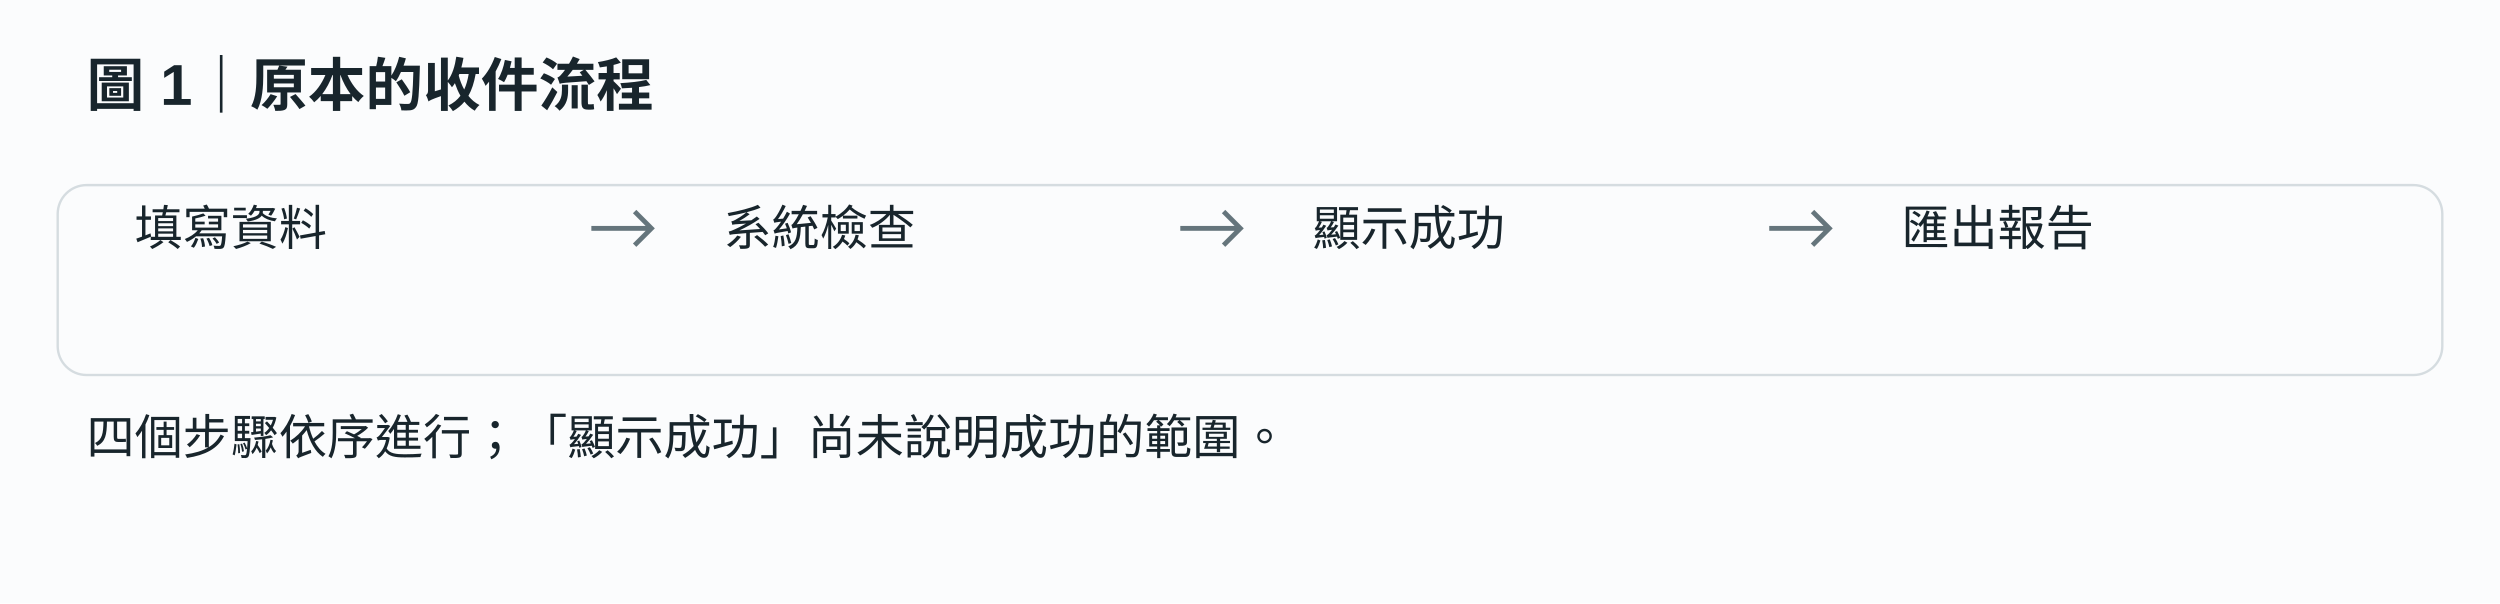
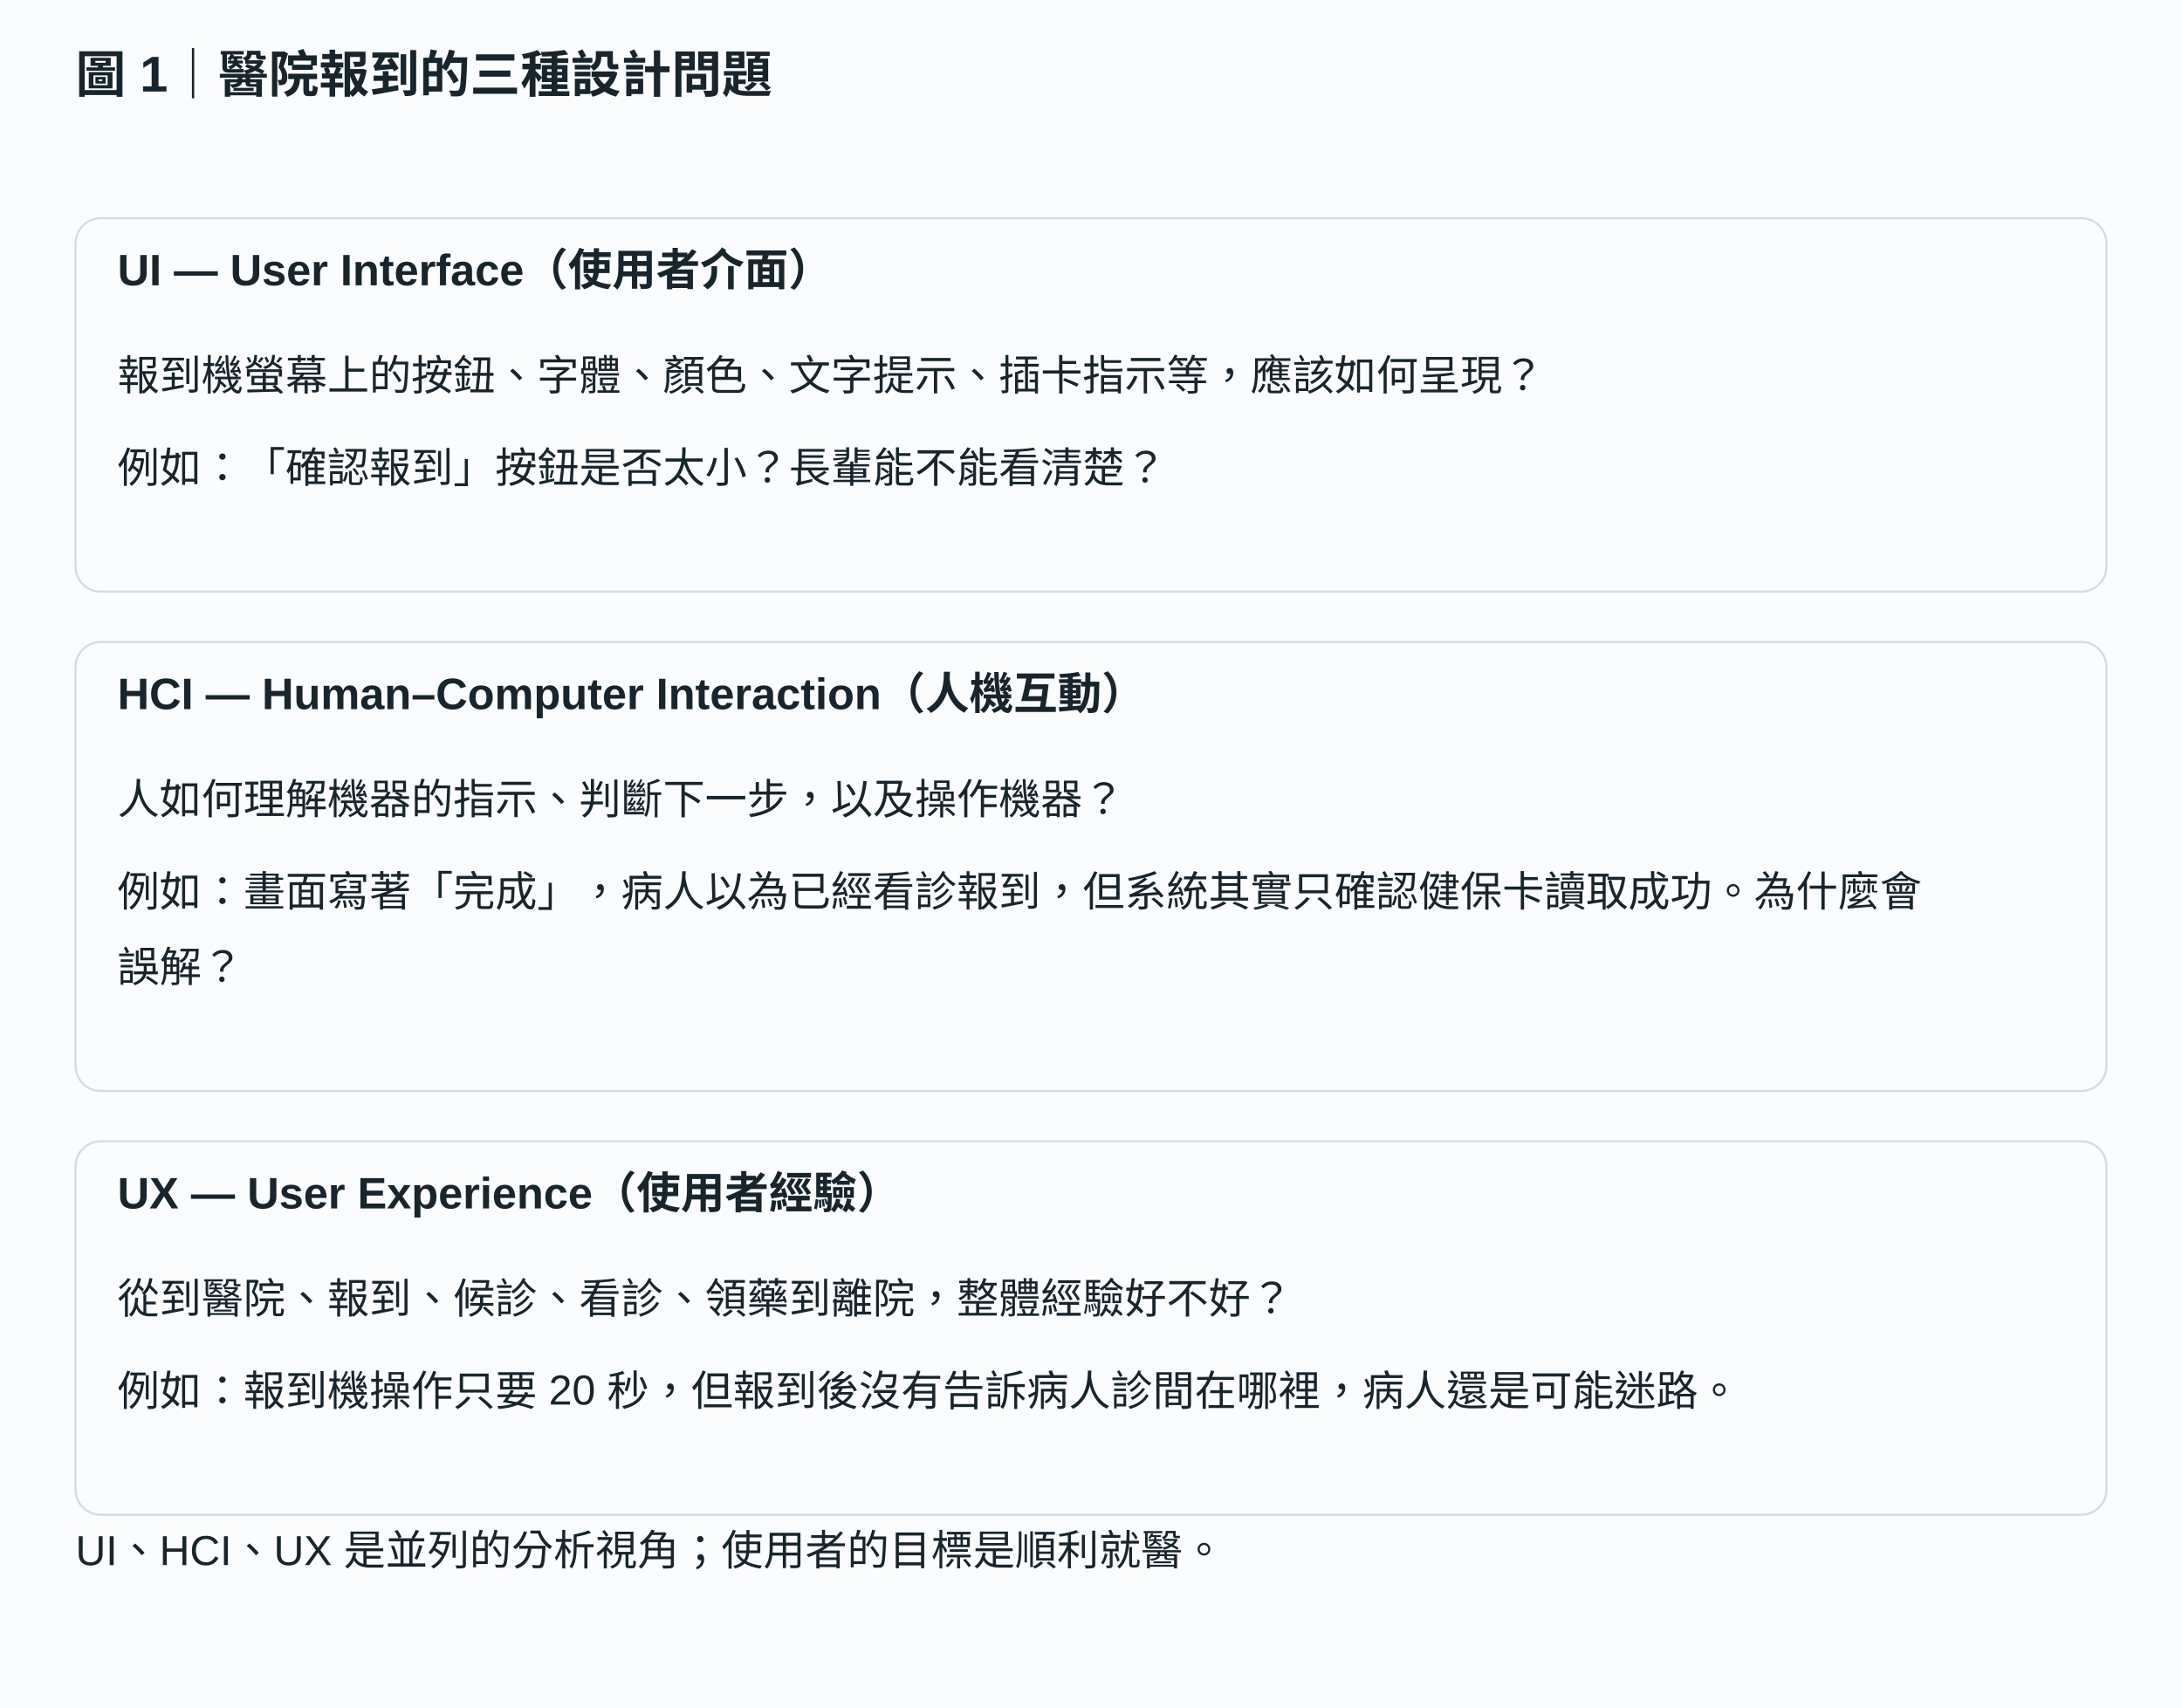
- <svg xmlns="http://www.w3.org/2000/svg" viewBox="0 0 1040 251" role="img" aria-labelledby="title desc" lang="zh">
-   <rect width="1040" height="251" fill="#fbfcfd" />
+ <svg xmlns="http://www.w3.org/2000/svg" viewBox="0 0 1040 814" role="img" aria-labelledby="title desc" lang="zh">
+   <rect width="1040" height="814" fill="#fbfcfd" />
  <g fill="#18252c" font-family="Arial, Noto Sans CJK TC, sans-serif">
-     <text x="36" y="44" font-size="24" font-weight="700">圖 1｜原本的收件流程</text>
-     <rect x="24" y="77" width="992" height="79" rx="12" fill="#fbfcfd" stroke="#d5dce0" />
-     <text x="56" y="102" font-size="20" font-weight="400">填寫資料</text>
-     <path d="M246 95h25m-7-7 7 7-7 7" fill="none" stroke="#65757c" stroke-width="2" />
-     <text x="301" y="102" font-size="20" font-weight="400">系統檢查</text>
-     <path d="M491 95h25m-7-7 7 7-7 7" fill="none" stroke="#65757c" stroke-width="2" />
-     <text x="546" y="102" font-size="20" font-weight="400">顯示成功</text>
-     <path d="M736 95h25m-7-7 7 7-7 7" fill="none" stroke="#65757c" stroke-width="2" />
-     <text x="791" y="102" font-size="20" font-weight="400">匯出報告</text>
-     <text x="36" y="189" font-size="20" font-weight="400">四個步驟依序進行；「顯示成功」尚未說明成功的範圍。</text>
+     <text x="36" y="44" font-size="24" font-weight="700">圖 1｜醫院報到的三種設計問題</text>
+     <rect x="36" y="104" width="968" height="178" rx="12" fill="#fbfcfd" stroke="#d5dce0" />
+     <text x="56" y="136" font-size="21" font-weight="700">UI — User Interface（使用者介面）</text>
+     <text x="56" y="186" font-size="20" font-weight="400">報到機螢幕上的按鈕、字體、顏色、文字提示、插卡指示等，應該如何呈現？</text>
+     <text x="56" y="230" font-size="20" font-weight="400">例如：「確認報到」按鈕是否太小？長輩能不能看清楚？</text>
+     <rect x="36" y="306" width="968" height="214" rx="12" fill="#fbfcfd" stroke="#d5dce0" />
+     <text x="56" y="338" font-size="21" font-weight="700">HCI — Human–Computer Interaction（人機互動）</text>
+     <text x="56" y="388" font-size="20" font-weight="400">人如何理解機器的指示、判斷下一步，以及操作機器？</text>
+     <text x="56" y="432" font-size="20" font-weight="400">例如：畫面寫著「完成」，病人以為已經看診報到，但系統其實只確認健保卡讀取成功。為什麼會</text>
+     <text x="56" y="468" font-size="20" font-weight="400">誤解？</text>
+     <rect x="36" y="544" width="968" height="178" rx="12" fill="#fbfcfd" stroke="#d5dce0" />
+     <text x="56" y="576" font-size="21" font-weight="700">UX — User Experience（使用者經驗）</text>
+     <text x="56" y="626" font-size="20" font-weight="400">從到醫院、報到、候診、看診、領藥到離院，整體經驗好不好？</text>
+     <text x="56" y="670" font-size="20" font-weight="400">例如：報到機操作只要 20 秒，但報到後沒有告訴病人診間在哪裡，病人還是可能迷路。</text>
+     <text x="36" y="746" font-size="20" font-weight="400">UI、HCI、UX 是並列的分析視角；使用者的目標是順利就醫。</text>
  </g>
</svg>
